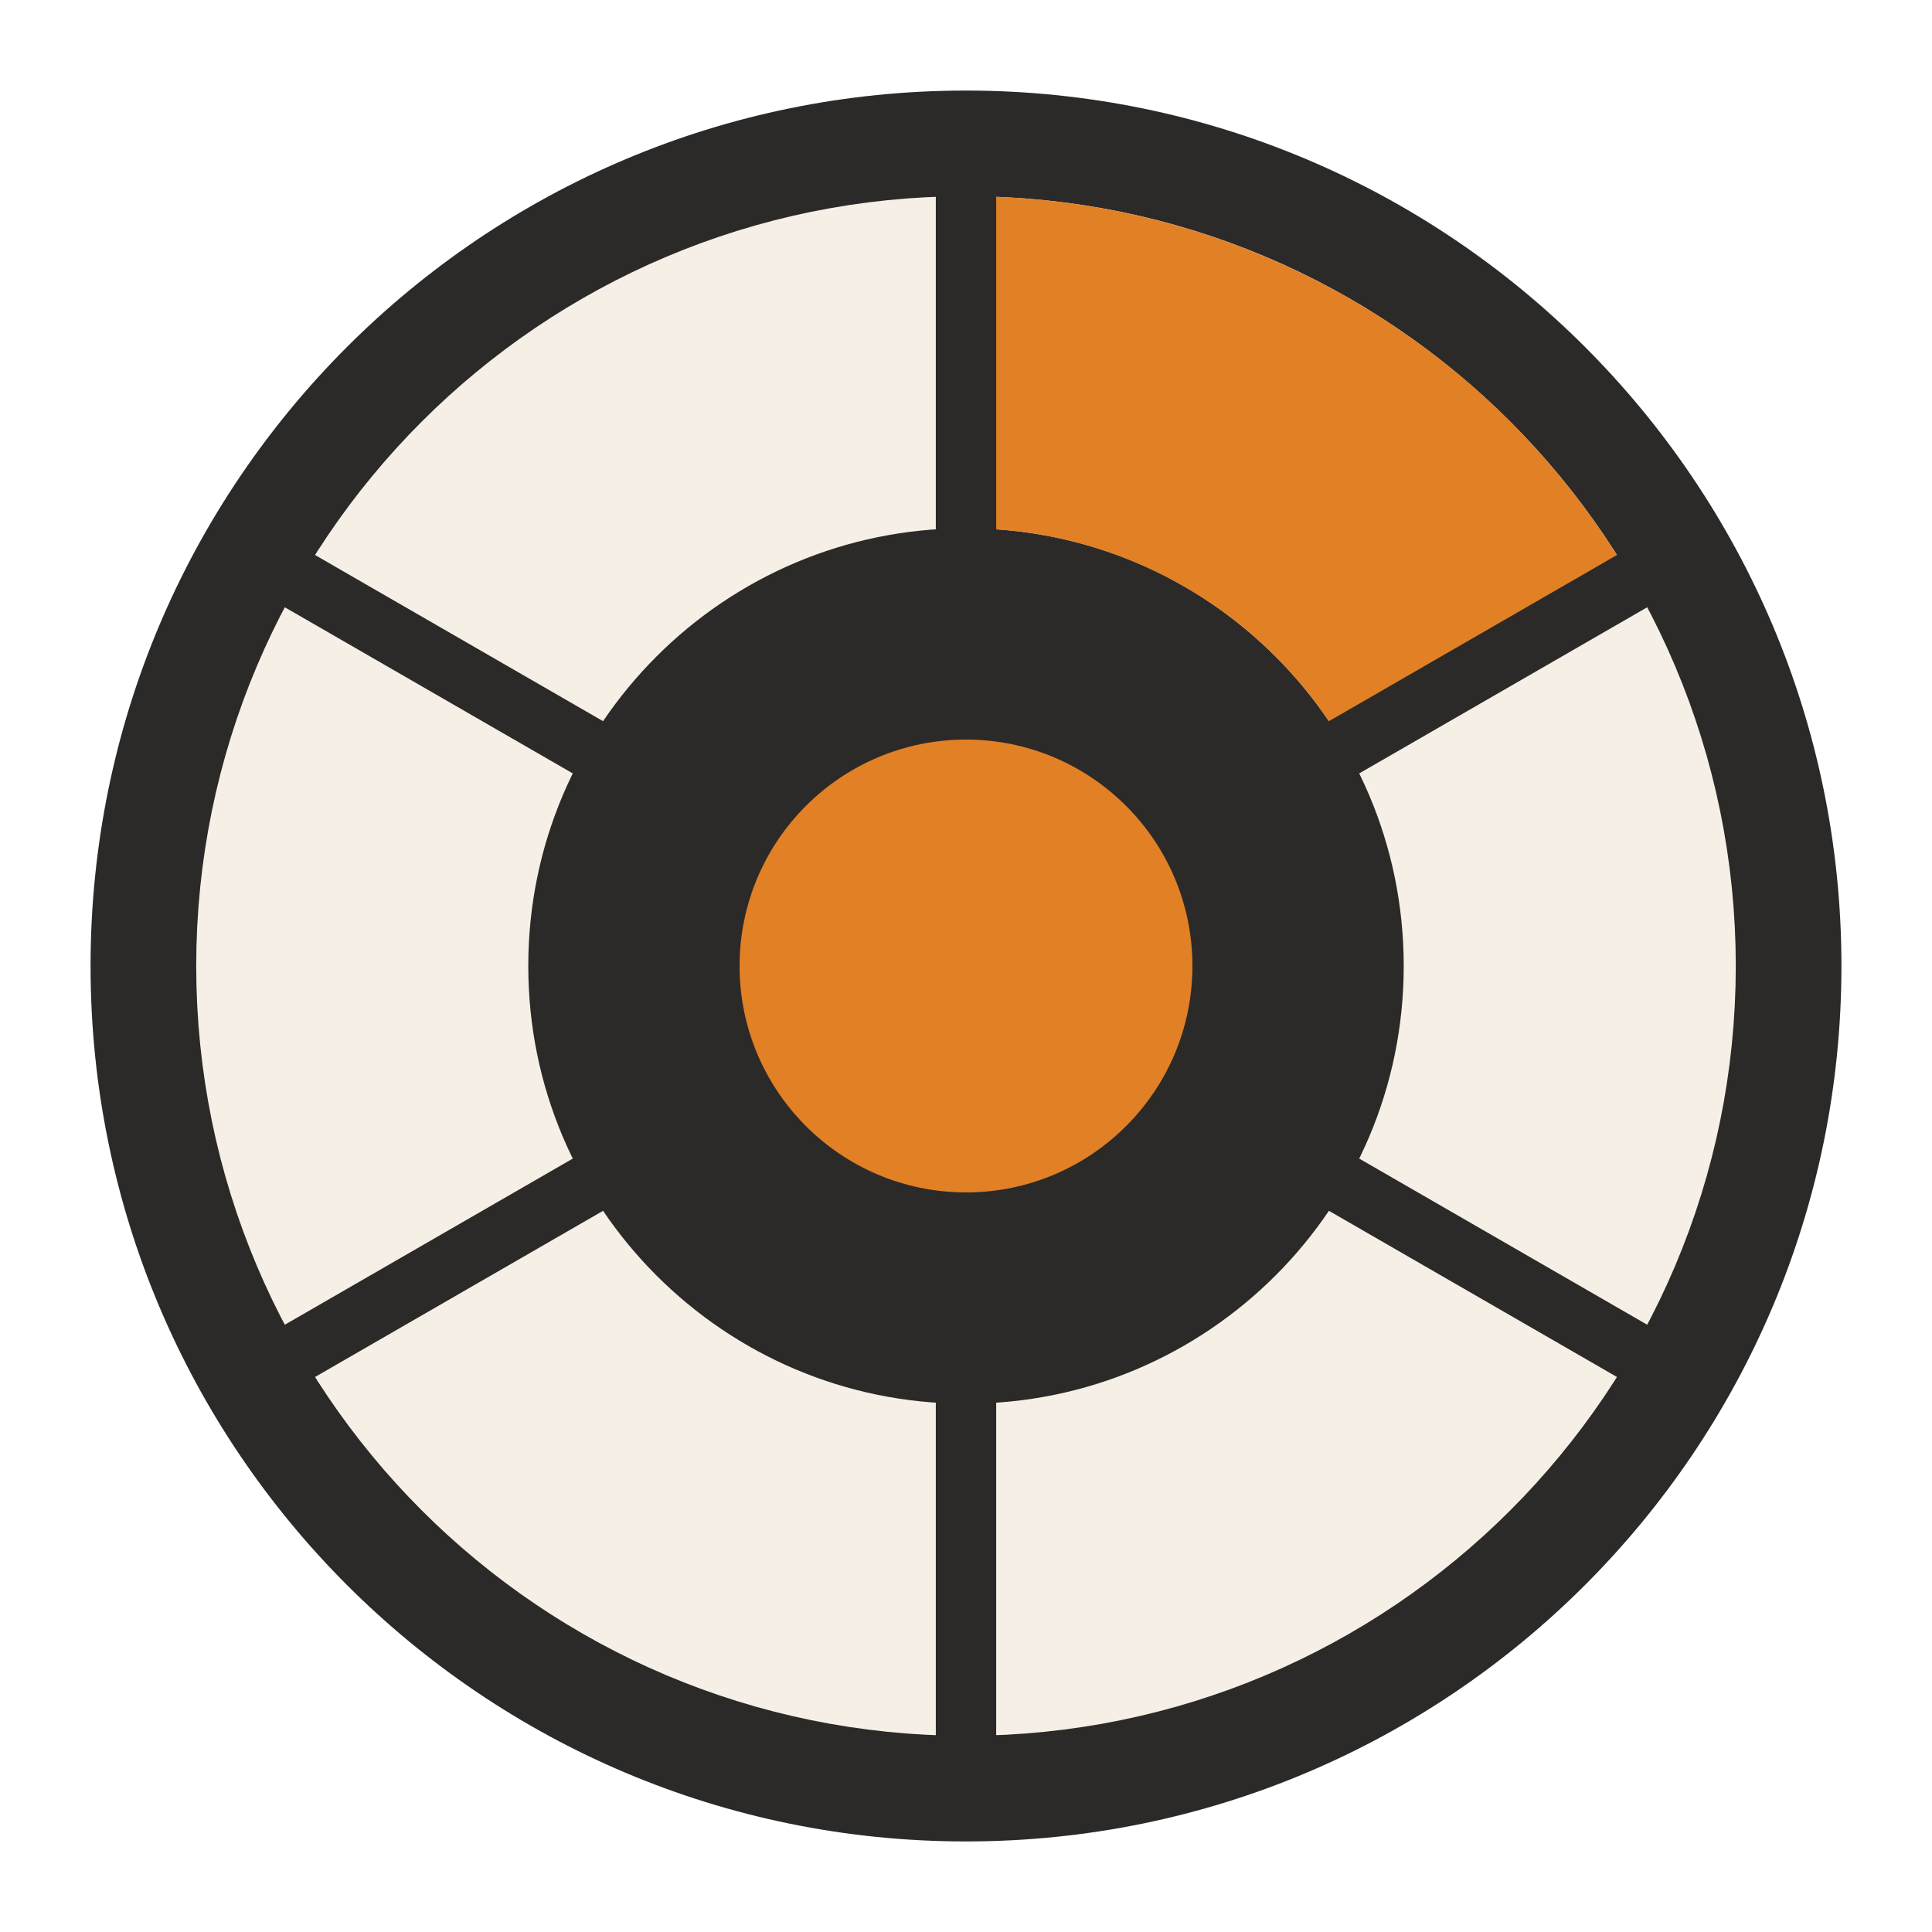
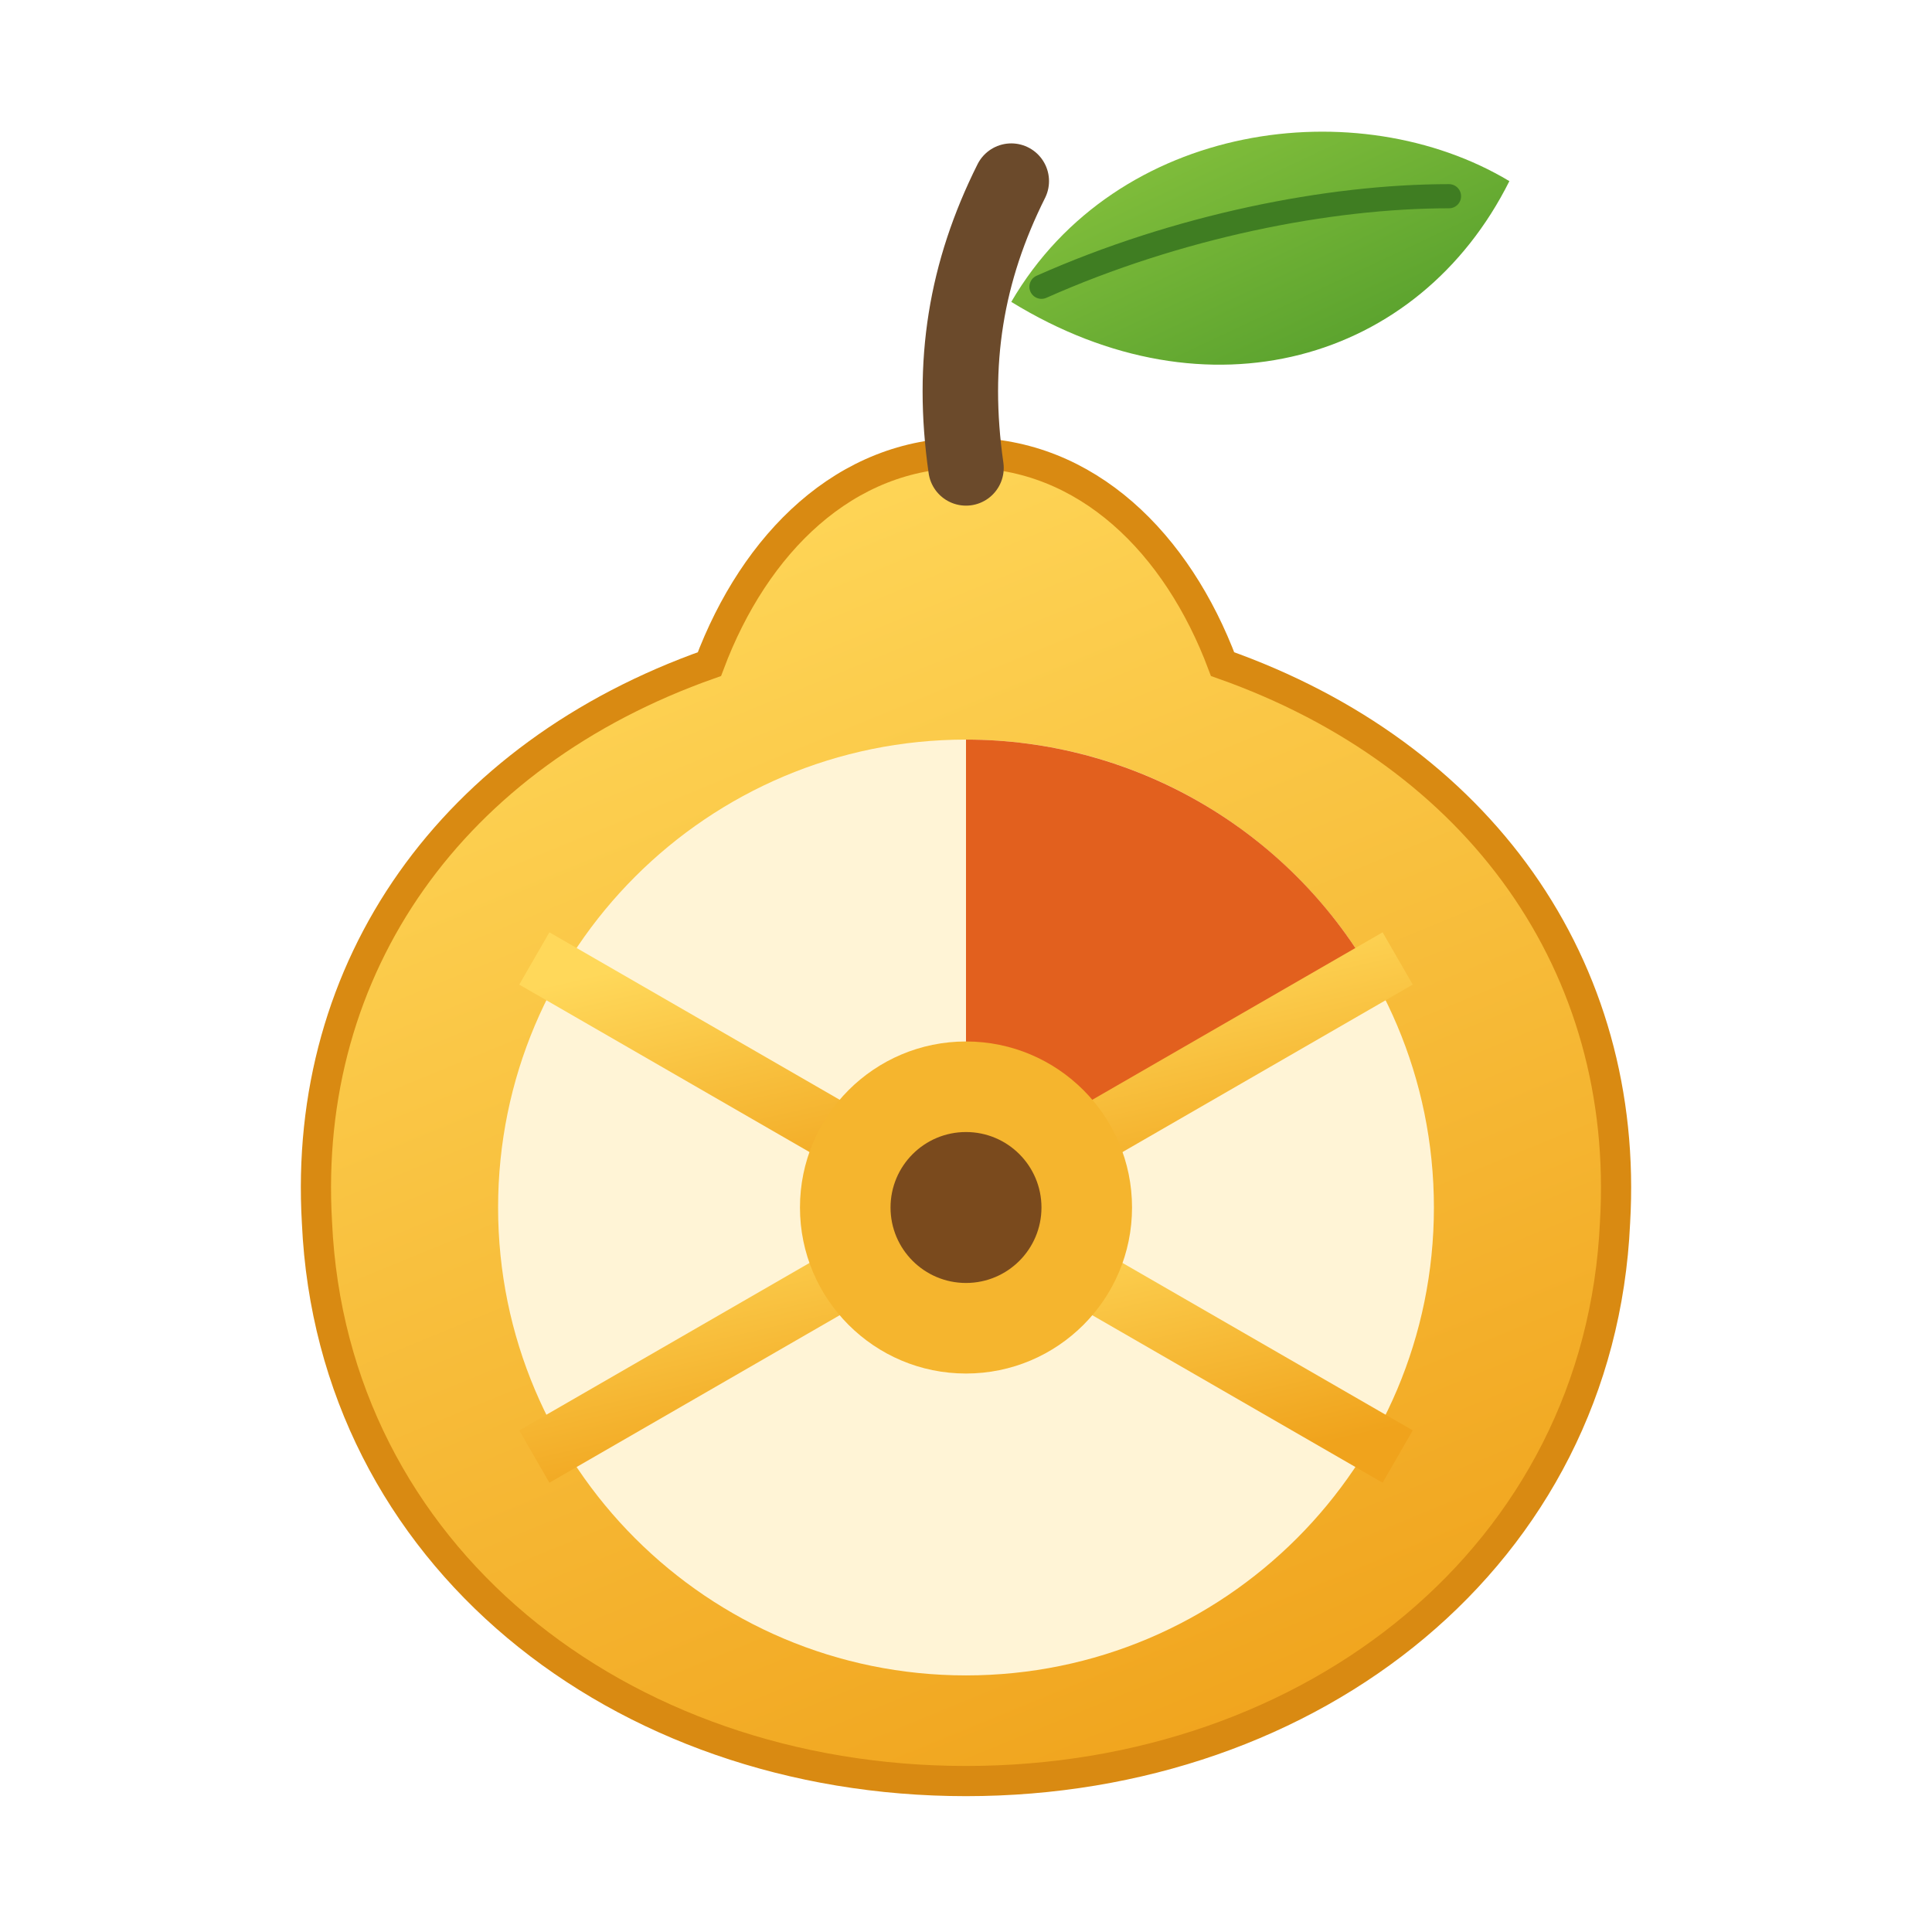
<svg xmlns="http://www.w3.org/2000/svg" width="128" height="128" viewBox="0 0 128 128">
-   <circle cx="64" cy="64" r="58" fill="#2b2a28" />
-   <g fill="none" stroke-width="22">
-     <circle cx="64" cy="64" r="40" stroke="#f5efe6" />
-     <path d="M64 24 A40 40 0 0 1 98.64 44" stroke="#e28026" />
+   <defs>
+     <linearGradient id="skin" x1="0.3" y1="0" x2="0.7" y2="1">
+       <stop offset="0" stop-color="#ffd85a" />
+       <stop offset="1" stop-color="#f0a31c" />
+     </linearGradient>
+     <linearGradient id="leaf" x1="0" y1="0" x2="1" y2="1">
+       <stop offset="0" stop-color="#8cc63f" />
+       <stop offset="1" stop-color="#4f9a2a" />
+     </linearGradient>
+   </defs>
+   <path d="M64 30 C 56 30 50 36 47 44 C 30 50 20 64 21 81 C 22 103 41 118 64 118 C 87 118 106 103 107 81 C 108 64 98 50 81 44 C 78 36 72 30 64 30 Z" fill="url(#skin)" stroke="#d98a12" stroke-width="2" />
+   <path d="M64 31 C 63 24 64 18 67 12" fill="none" stroke="#6b4a2b" stroke-width="5" stroke-linecap="round" />
+   <path d="M67 20 C 74 8 90 6 100 12 C 94 24 80 28 67 20 Z" fill="url(#leaf)" />
+   <path d="M69 19 C 78 15 88 13 96 13" fill="none" stroke="#3f7d22" stroke-width="1.6" stroke-linecap="round" />
+   <g transform="translate(64 80)">
+     <circle r="31" fill="#fff4d6" />
+     <path d="M0 -31 A31 31 0 0 1 26.85 -15.5 L0 0 Z" fill="#e2601e" />
+     <g stroke="url(#skin)" stroke-width="4" stroke-linecap="butt">
+       <line x1="0" y1="-33" x2="0" y2="0" />
+       <line x1="28.6" y1="-16.5" x2="0" y2="0" />
+       <line x1="28.6" y1="16.5" x2="0" y2="0" />
+       <line x1="0" y1="33" x2="0" y2="0" />
+       <line x1="-28.6" y1="16.5" x2="0" y2="0" />
+       <line x1="-28.6" y1="-16.5" x2="0" y2="0" />
+     </g>
+     <circle r="11" fill="#f5b52e" />
+     <circle r="5" fill="#7a4a1d" />
  </g>
-   <g stroke="#2b2a28" stroke-width="4">
-     <line x1="64" y1="12" x2="64" y2="36" />
-     <line x1="109" y1="38" x2="88.2" y2="50" />
-     <line x1="109" y1="90" x2="88.2" y2="78" />
-     <line x1="64" y1="116" x2="64" y2="92" />
-     <line x1="19" y1="90" x2="39.8" y2="78" />
-     <line x1="19" y1="38" x2="39.8" y2="50" />
-   </g>
-   <circle cx="64" cy="64" r="15" fill="#e28026" />
</svg>
